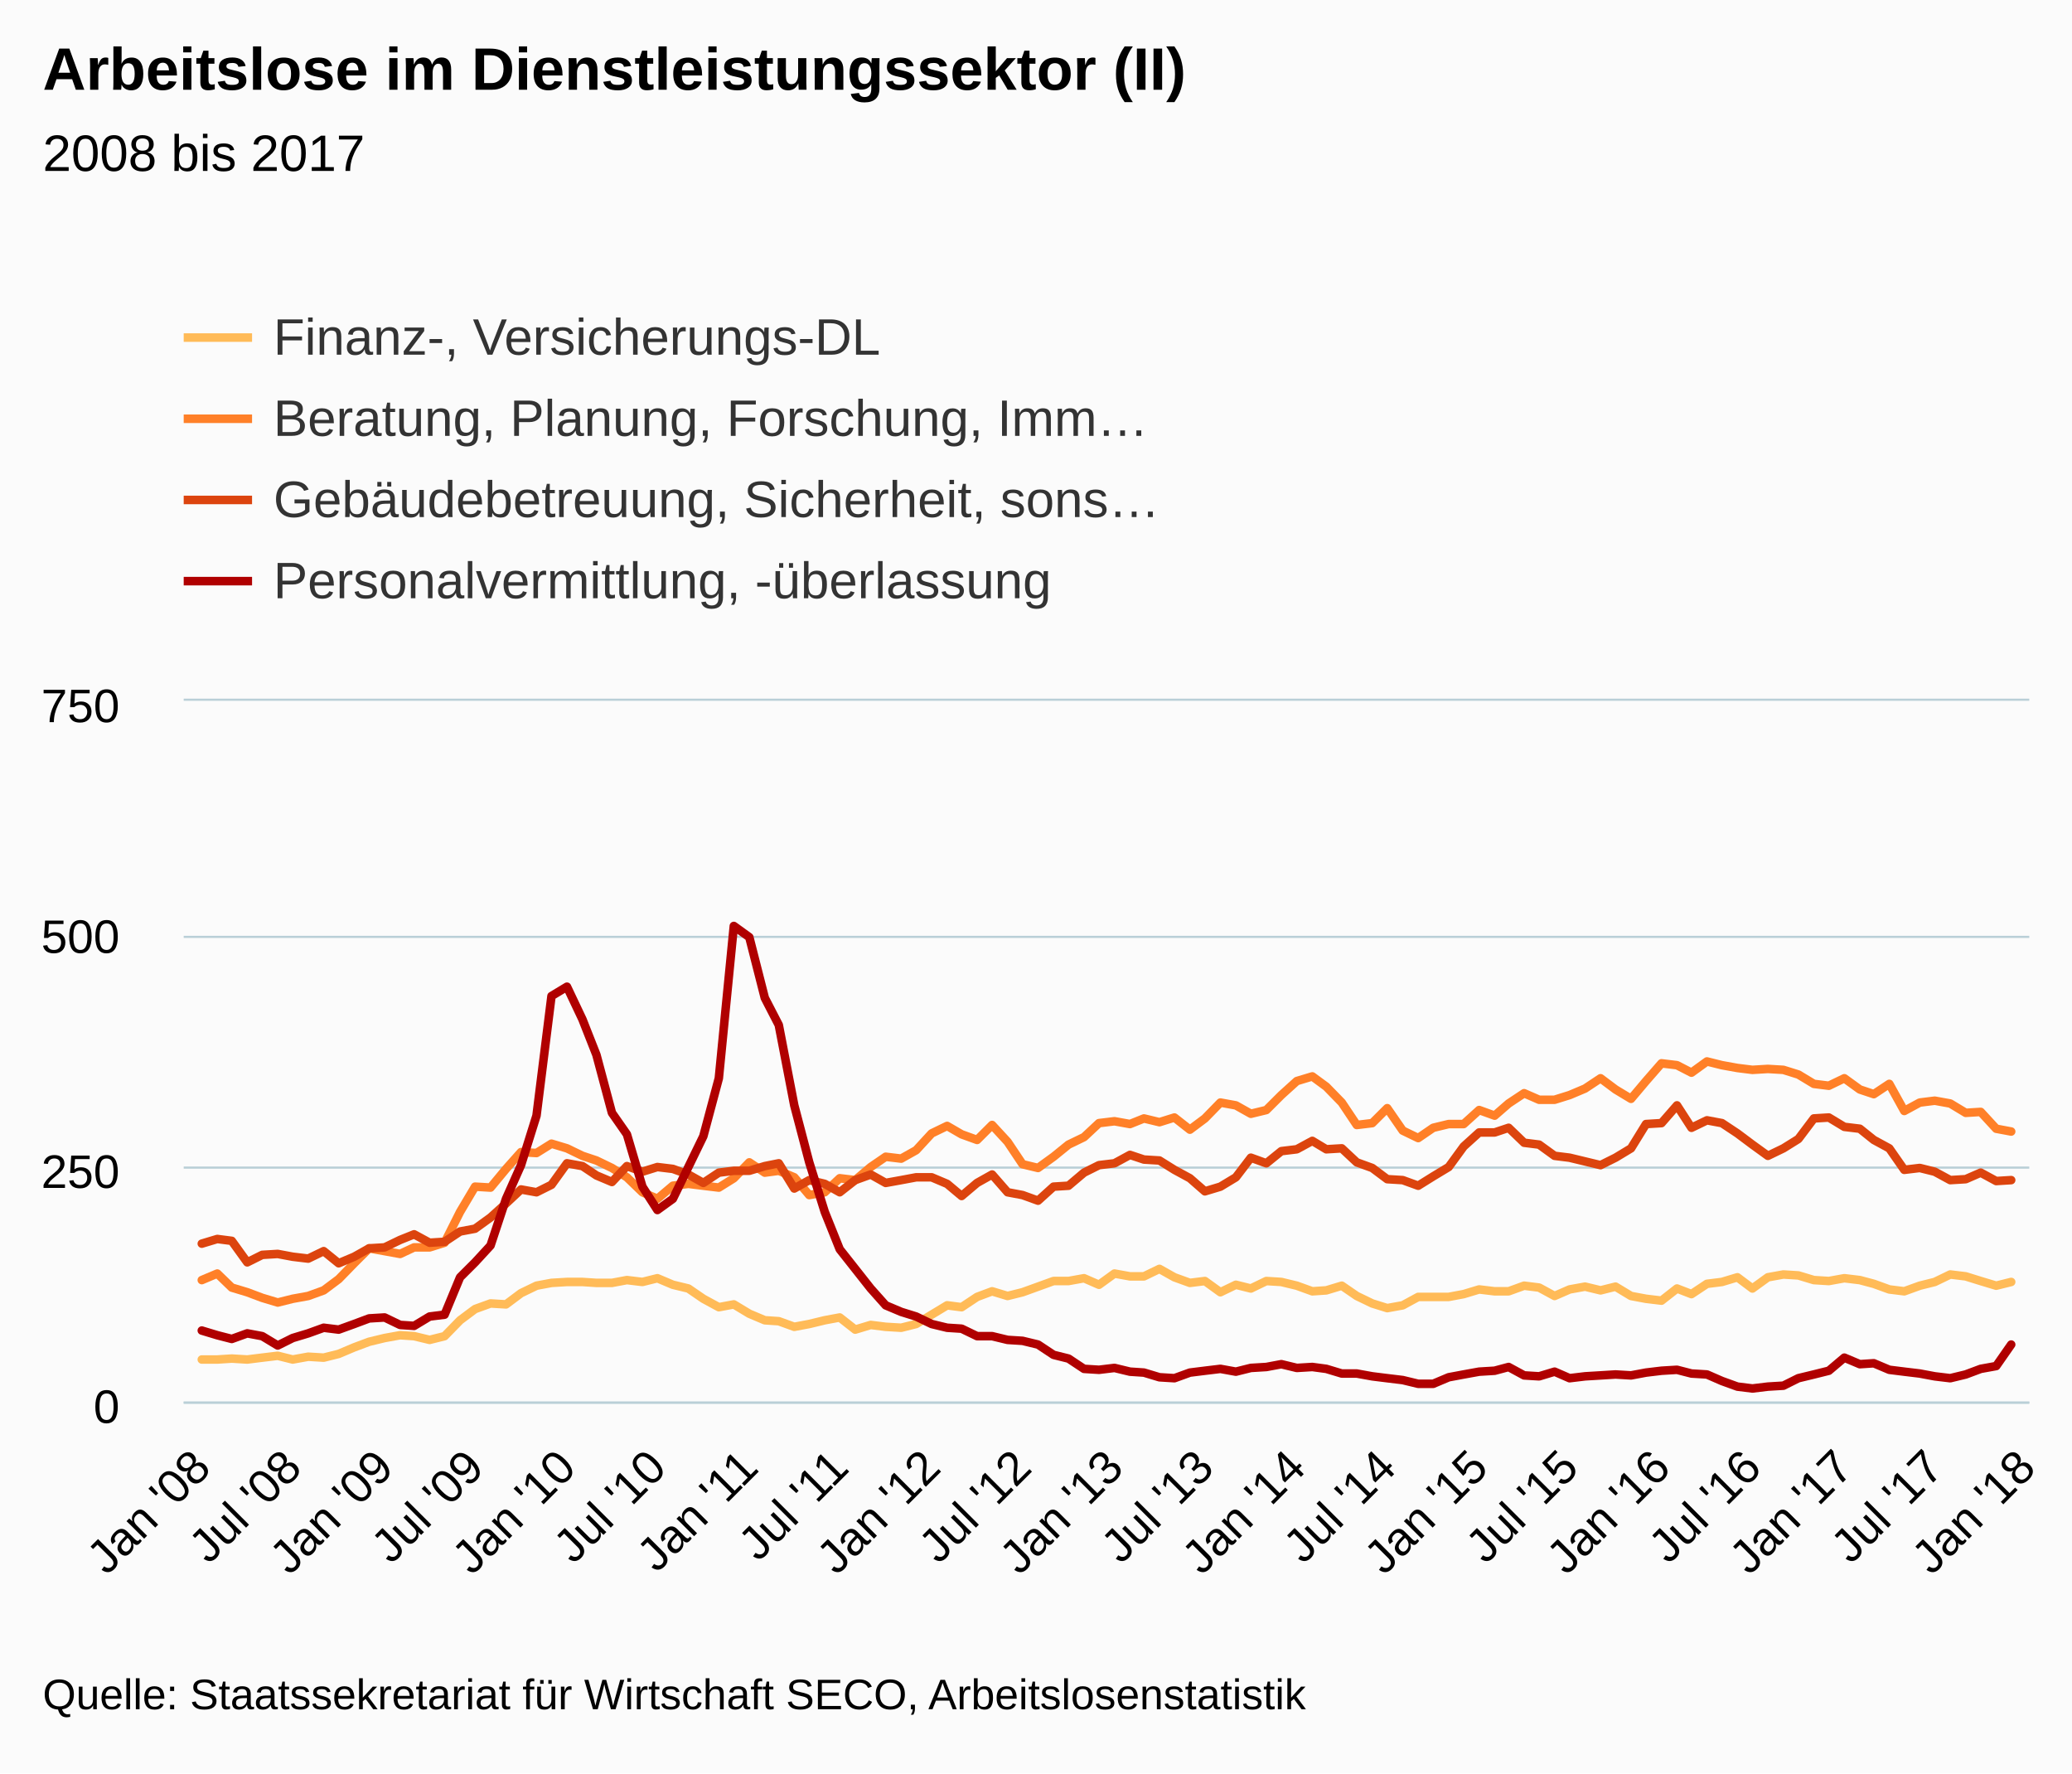
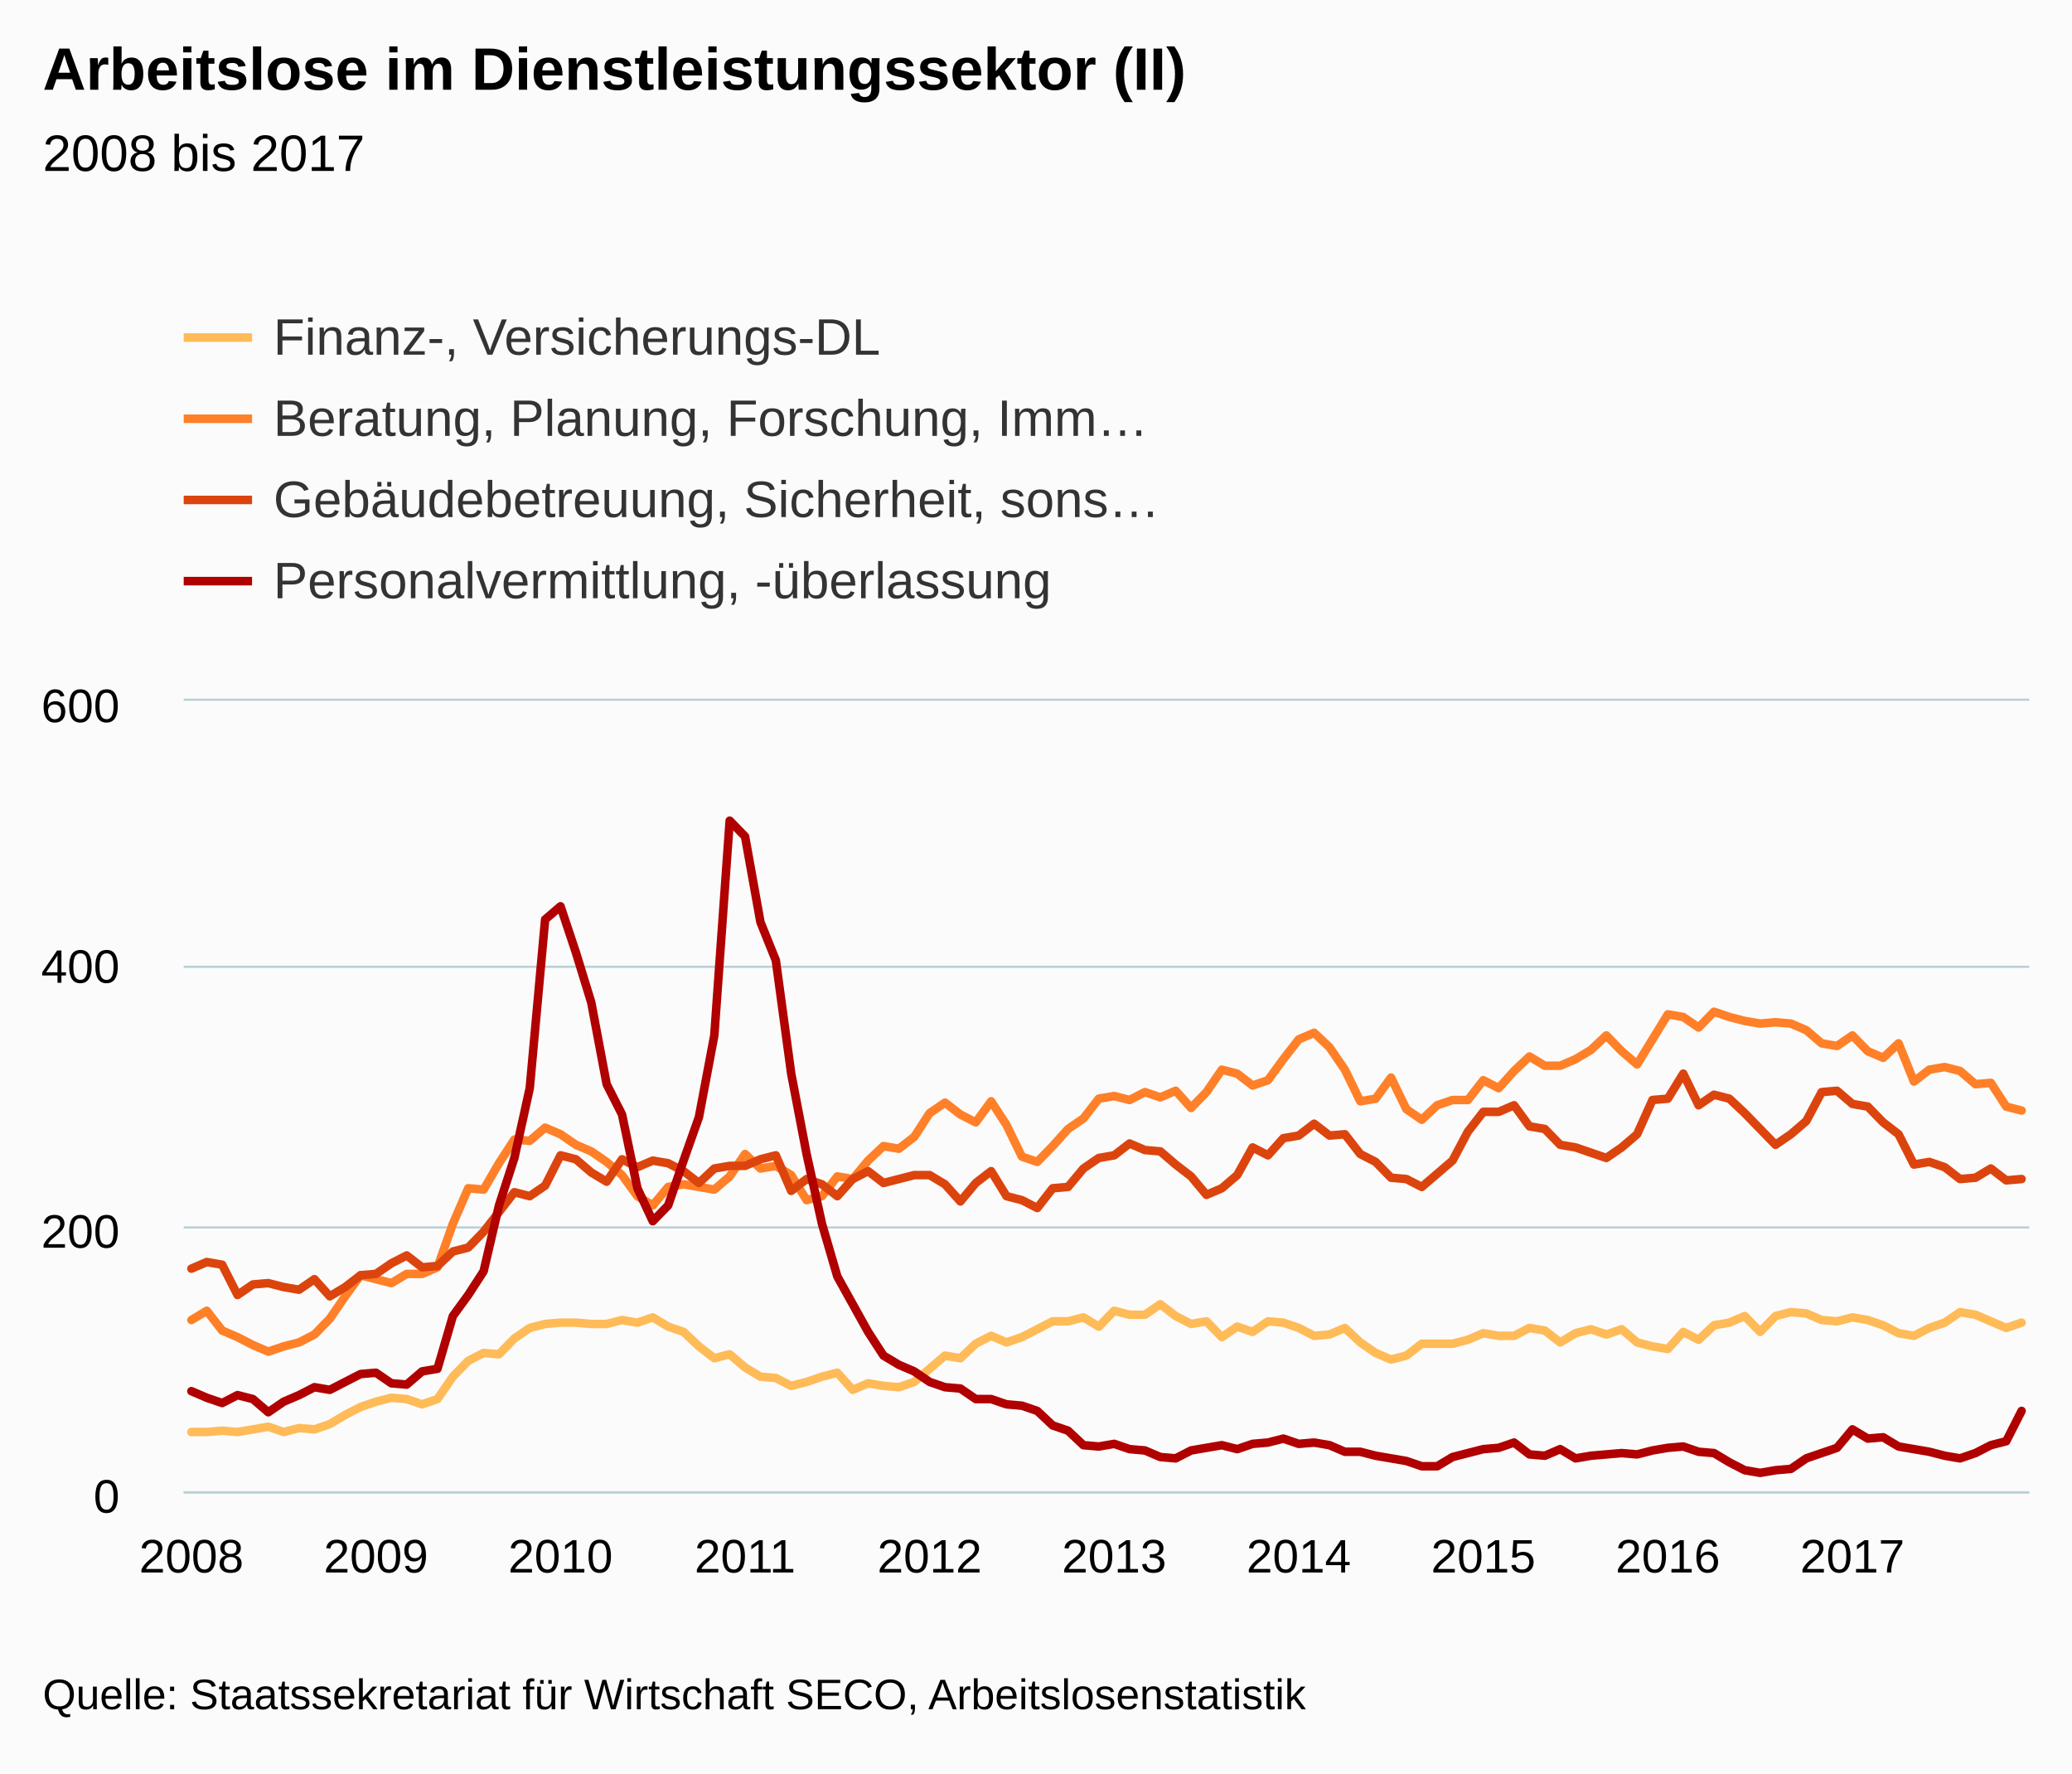
<svg xmlns="http://www.w3.org/2000/svg" version="1.1" class="highcharts-root" style="font-family:arial;font-size:12px;" viewBox="0 0 485 415">
  <defs>
    <clipPath>
-       <rect x="0" y="0" width="432" height="164" fill="none" />
+       <rect x="0" y="0" width="432" height="185" fill="none" />
    </clipPath>
    <clipPath id="a">
-       <rect x="0" y="0" width="432" height="164" fill="none" />
+       <rect x="0" y="0" width="432" height="185" fill="none" />
    </clipPath>
  </defs>
  <rect fill="#fbfbfb" class="highcharts-background" x="0" y="0" width="485" height="415" rx="0" ry="0" />
-   <rect fill="none" class="highcharts-plot-background" x="43" y="164" width="432" height="164" />
+   <rect fill="none" class="highcharts-plot-background" x="43" y="164" width="432" height="185" />
  <g class="highcharts-pane-group" />
  <g class="highcharts-grid highcharts-xaxis-grid ">
-     <path fill="none" class="highcharts-grid-line" d="M 46.5 164 L 46.5 328" opacity="1" />
-     <path fill="none" class="highcharts-grid-line" d="M 68.5 164 L 68.5 328" opacity="1" />
-     <path fill="none" class="highcharts-grid-line" d="M 89.5 164 L 89.5 328" opacity="1" />
-     <path fill="none" class="highcharts-grid-line" d="M 110.5 164 L 110.5 328" opacity="1" />
-     <path fill="none" class="highcharts-grid-line" d="M 132.5 164 L 132.5 328" opacity="1" />
-     <path fill="none" class="highcharts-grid-line" d="M 153.5 164 L 153.5 328" opacity="1" />
-     <path fill="none" class="highcharts-grid-line" d="M 174.5 164 L 174.5 328" opacity="1" />
-     <path fill="none" class="highcharts-grid-line" d="M 196.5 164 L 196.5 328" opacity="1" />
-     <path fill="none" class="highcharts-grid-line" d="M 217.5 164 L 217.5 328" opacity="1" />
-     <path fill="none" class="highcharts-grid-line" d="M 238.5 164 L 238.5 328" opacity="1" />
-     <path fill="none" class="highcharts-grid-line" d="M 260.5 164 L 260.5 328" opacity="1" />
-     <path fill="none" class="highcharts-grid-line" d="M 281.5 164 L 281.5 328" opacity="1" />
-     <path fill="none" class="highcharts-grid-line" d="M 303.5 164 L 303.5 328" opacity="1" />
-     <path fill="none" class="highcharts-grid-line" d="M 324.5 164 L 324.5 328" opacity="1" />
-     <path fill="none" class="highcharts-grid-line" d="M 345.5 164 L 345.5 328" opacity="1" />
-     <path fill="none" class="highcharts-grid-line" d="M 366.5 164 L 366.5 328" opacity="1" />
-     <path fill="none" class="highcharts-grid-line" d="M 388.5 164 L 388.5 328" opacity="1" />
-     <path fill="none" class="highcharts-grid-line" d="M 409.5 164 L 409.5 328" opacity="1" />
-     <path fill="none" class="highcharts-grid-line" d="M 431.5 164 L 431.5 328" opacity="1" />
-     <path fill="none" class="highcharts-grid-line" d="M 452.5 164 L 452.5 328" opacity="1" />
-     <path fill="none" class="highcharts-grid-line" d="M 473.5 164 L 473.5 328" opacity="1" />
+     <path fill="none" class="highcharts-grid-line" d="M 44.5 164 L 44.5 349" opacity="1" />
+     <path fill="none" class="highcharts-grid-line" d="M 87.5 164 L 87.5 349" opacity="1" />
+     <path fill="none" class="highcharts-grid-line" d="M 130.5 164 L 130.5 349" opacity="1" />
+     <path fill="none" class="highcharts-grid-line" d="M 173.5 164 L 173.5 349" opacity="1" />
+     <path fill="none" class="highcharts-grid-line" d="M 217.5 164 L 217.5 349" opacity="1" />
+     <path fill="none" class="highcharts-grid-line" d="M 260.5 164 L 260.5 349" opacity="1" />
+     <path fill="none" class="highcharts-grid-line" d="M 303.5 164 L 303.5 349" opacity="1" />
+     <path fill="none" class="highcharts-grid-line" d="M 346.5 164 L 346.5 349" opacity="1" />
+     <path fill="none" class="highcharts-grid-line" d="M 389.5 164 L 389.5 349" opacity="1" />
+     <path fill="none" class="highcharts-grid-line" d="M 433.5 164 L 433.5 349" opacity="1" />
  </g>
  <g class="highcharts-grid highcharts-yaxis-grid ">
-     <path fill="none" stroke="#B9CFD7" stroke-width="0.5" class="highcharts-grid-line" d="M 43 328.25 L 475 328.25" opacity="1" />
-     <path fill="none" stroke="#B9CFD7" stroke-width="0.5" class="highcharts-grid-line" d="M 43 273.25 L 475 273.25" opacity="1" />
-     <path fill="none" stroke="#B9CFD7" stroke-width="0.5" class="highcharts-grid-line" d="M 43 219.25 L 475 219.25" opacity="1" />
+     <path fill="none" stroke="#B9CFD7" stroke-width="0.5" class="highcharts-grid-line" d="M 43 349.25 L 475 349.25" opacity="1" />
+     <path fill="none" stroke="#B9CFD7" stroke-width="0.5" class="highcharts-grid-line" d="M 43 287.25 L 475 287.25" opacity="1" />
+     <path fill="none" stroke="#B9CFD7" stroke-width="0.5" class="highcharts-grid-line" d="M 43 226.25 L 475 226.25" opacity="1" />
    <path fill="none" stroke="#B9CFD7" stroke-width="0.5" class="highcharts-grid-line" d="M 43 163.75 L 475 163.75" opacity="1" />
  </g>
-   <rect fill="none" class="highcharts-plot-border" x="43" y="164" width="432" height="164" />
+   <rect fill="none" class="highcharts-plot-border" x="43" y="164" width="432" height="185" />
  <g class="highcharts-axis highcharts-xaxis ">
-     <path fill="none" class="highcharts-axis-line" stroke="#B9CFD7" stroke-width="0.5" d="M 43 328.25 L 475 328.25" />
+     <path fill="none" class="highcharts-axis-line" stroke="#B9CFD7" stroke-width="0.5" d="M 43 349.25 L 475 349.25" />
  </g>
  <g class="highcharts-axis highcharts-yaxis ">
-     <path fill="none" class="highcharts-axis-line" d="M 43 164 L 43 328" />
+     <path fill="none" class="highcharts-axis-line" d="M 43 164 L 43 349" />
  </g>
  <g class="highcharts-series-group">
    <g class="highcharts-series highcharts-series-0 highcharts-line-series highcharts-color-undefined " transform="translate(43,164) scale(1 1)" clip-path="url(#a)">
-       <path fill="none" d="M 4.235 154.16 L 7.86 154.16 L 11.251 153.941 L 14.876 154.16 L 18.384 153.723 L 22.009 153.285 L 25.517 154.16 L 29.142 153.504 L 32.767 153.723 L 36.275 152.848 L 39.9 151.317 L 43.408 150.005 L 47.033 149.131 L 50.657 148.475 L 53.932 148.693 L 57.557 149.568 L 61.064 148.693 L 64.689 144.976 L 68.197 142.352 L 71.822 141.04 L 75.447 141.259 L 78.955 138.635 L 82.58 136.885 L 86.088 136.229 L 89.713 136.011 L 93.338 136.011 L 96.612 136.229 L 100.237 136.229 L 103.745 135.573 L 107.37 136.011 L 110.878 135.136 L 114.503 136.667 L 118.128 137.541 L 121.635 139.947 L 125.26 141.915 L 128.768 141.259 L 132.393 143.445 L 136.018 144.976 L 139.292 145.195 L 142.917 146.507 L 146.425 145.851 L 150.05 144.976 L 153.558 144.32 L 157.183 147.163 L 160.808 146.069 L 164.316 146.507 L 167.941 146.725 L 171.449 145.851 L 175.074 143.664 L 178.699 141.477 L 182.09 141.915 L 185.714 139.509 L 189.222 138.197 L 192.847 139.291 L 196.355 138.416 L 199.98 137.104 L 203.605 135.792 L 207.113 135.792 L 210.738 135.136 L 214.246 136.667 L 217.871 134.043 L 221.496 134.699 L 224.77 134.699 L 228.395 132.949 L 231.903 134.917 L 235.528 136.229 L 239.036 135.792 L 242.661 138.416 L 246.286 136.667 L 249.793 137.541 L 253.418 135.792 L 256.926 136.011 L 260.551 136.885 L 264.176 138.197 L 267.45 137.979 L 271.075 136.885 L 274.583 139.291 L 278.208 141.04 L 281.716 142.133 L 285.341 141.477 L 288.966 139.509 L 292.474 139.509 L 296.099 139.509 L 299.607 138.853 L 303.232 137.76 L 306.857 138.197 L 310.131 138.197 L 313.756 136.885 L 317.264 137.323 L 320.888 139.291 L 324.396 137.76 L 328.021 137.104 L 331.646 137.979 L 335.154 137.104 L 338.779 139.291 L 342.287 139.947 L 345.912 140.384 L 349.537 137.541 L 352.928 138.853 L 356.553 136.448 L 360.061 136.011 L 363.686 134.917 L 367.194 137.541 L 370.819 134.917 L 374.443 134.261 L 377.951 134.48 L 381.576 135.573 L 385.084 135.792 L 388.709 135.136 L 392.334 135.573 L 395.608 136.448 L 399.233 137.76 L 402.741 138.197 L 406.366 136.885 L 409.874 136.011 L 413.499 134.261 L 417.124 134.699 L 420.632 135.792 L 424.257 136.885 L 427.765 136.011" class="highcharts-graph" stroke="#FFBB58" stroke-width="2" stroke-linejoin="round" stroke-linecap="round" />
+       <path fill="none" d="M 1.8 171.125 L 5.4 171.125 L 9 170.817 L 12.6 171.125 L 16.2 170.508 L 19.8 169.892 L 23.4 171.125 L 27 170.2 L 30.6 170.508 L 34.2 169.275 L 37.8 167.117 L 41.4 165.267 L 45 164.033 L 48.6 163.108 L 52.2 163.417 L 55.8 164.65 L 59.4 163.417 L 63 158.175 L 66.6 154.475 L 70.2 152.625 L 73.8 152.933 L 77.4 149.233 L 81 146.767 L 84.6 145.842 L 88.2 145.533 L 91.8 145.533 L 95.4 145.842 L 99 145.842 L 102.6 144.917 L 106.2 145.533 L 109.8 144.3 L 113.4 146.458 L 117 147.692 L 120.6 151.083 L 124.2 153.858 L 127.8 152.933 L 131.4 156.017 L 135 158.175 L 138.6 158.483 L 142.2 160.333 L 145.8 159.408 L 149.4 158.175 L 153 157.25 L 156.6 161.258 L 160.2 159.717 L 163.8 160.333 L 167.4 160.642 L 171 159.408 L 174.6 156.325 L 178.2 153.242 L 181.8 153.858 L 185.4 150.467 L 189 148.617 L 192.6 150.158 L 196.2 148.925 L 199.8 147.075 L 203.4 145.225 L 207 145.225 L 210.6 144.3 L 214.2 146.458 L 217.8 142.758 L 221.4 143.683 L 225 143.683 L 228.6 141.217 L 232.2 143.992 L 235.8 145.842 L 239.4 145.225 L 243 148.925 L 246.6 146.458 L 250.2 147.692 L 253.8 145.225 L 257.4 145.533 L 261 146.767 L 264.6 148.617 L 268.2 148.308 L 271.8 146.767 L 275.4 150.158 L 279 152.625 L 282.6 154.167 L 286.2 153.242 L 289.8 150.467 L 293.4 150.467 L 297 150.467 L 300.6 149.542 L 304.2 148 L 307.8 148.617 L 311.4 148.617 L 315 146.767 L 318.6 147.383 L 322.2 150.158 L 325.8 148 L 329.4 147.075 L 333 148.308 L 336.6 147.075 L 340.2 150.158 L 343.8 151.083 L 347.4 151.7 L 351 147.692 L 354.6 149.542 L 358.2 146.15 L 361.8 145.533 L 365.4 143.992 L 369 147.692 L 372.6 143.992 L 376.2 143.067 L 379.8 143.375 L 383.4 144.917 L 387 145.225 L 390.6 144.3 L 394.2 144.917 L 397.8 146.15 L 401.4 148 L 405 148.617 L 408.6 146.767 L 412.2 145.533 L 415.8 143.067 L 419.4 143.683 L 423 145.225 L 426.6 146.767 L 430.2 145.533" class="highcharts-graph" stroke="#FFBB58" stroke-width="2" stroke-linejoin="round" stroke-linecap="round" />
    </g>
    <g class="highcharts-markers highcharts-series-0 highcharts-line-series highcharts-color-undefined " transform="translate(43,164) scale(1 1)" clip-path="none" />
    <g class="highcharts-series highcharts-series-1 highcharts-line-series highcharts-color-undefined " transform="translate(43,164) scale(1 1)" clip-path="url(#a)">
-       <path fill="none" d="M 4.235 135.573 L 7.86 134.043 L 11.251 137.323 L 14.876 138.416 L 18.384 139.728 L 22.009 140.821 L 25.517 139.947 L 29.142 139.291 L 32.767 137.979 L 36.275 135.355 L 39.9 131.637 L 43.408 128.139 L 47.033 128.795 L 50.657 129.451 L 53.932 127.92 L 57.557 127.92 L 61.064 126.827 L 64.689 119.611 L 68.197 113.707 L 71.822 113.925 L 75.447 109.552 L 78.955 105.616 L 82.58 105.835 L 86.088 103.648 L 89.713 104.741 L 93.338 106.491 L 96.612 107.584 L 100.237 109.333 L 103.745 111.52 L 107.37 115.019 L 110.878 116.549 L 114.503 113.488 L 118.128 113.051 L 121.635 113.488 L 125.26 113.925 L 128.768 111.739 L 132.393 108.021 L 136.018 110.427 L 139.292 109.989 L 142.917 111.52 L 146.425 115.675 L 150.05 115.019 L 153.558 111.739 L 157.183 112.176 L 160.808 109.115 L 164.316 106.709 L 167.941 107.147 L 171.449 105.179 L 175.074 101.243 L 178.699 99.493 L 182.09 101.461 L 185.714 102.773 L 189.222 99.275 L 192.847 103.211 L 196.355 108.459 L 199.98 109.333 L 203.605 106.709 L 207.113 103.867 L 210.738 102.117 L 214.246 98.837 L 217.871 98.4 L 221.496 99.056 L 224.77 97.744 L 228.395 98.619 L 231.903 97.525 L 235.528 100.368 L 239.036 97.744 L 242.661 94.027 L 246.286 94.683 L 249.793 96.651 L 253.418 95.776 L 256.926 92.277 L 260.551 88.997 L 264.176 87.904 L 267.45 90.309 L 271.075 94.027 L 274.583 99.275 L 278.208 98.837 L 281.716 95.339 L 285.341 100.587 L 288.966 102.336 L 292.474 99.931 L 296.099 99.056 L 299.607 99.056 L 303.232 95.776 L 306.857 97.088 L 310.131 94.245 L 313.756 91.84 L 317.264 93.371 L 320.888 93.371 L 324.396 92.277 L 328.021 90.747 L 331.646 88.341 L 335.154 90.965 L 338.779 93.152 L 342.287 88.997 L 345.912 84.843 L 349.537 85.28 L 352.928 87.029 L 356.553 84.405 L 360.061 85.28 L 363.686 85.936 L 367.194 86.373 L 370.819 86.155 L 374.443 86.373 L 377.951 87.467 L 381.576 89.653 L 385.084 90.091 L 388.709 88.341 L 392.334 90.965 L 395.608 92.059 L 399.233 89.653 L 402.741 95.995 L 406.366 94.027 L 409.874 93.589 L 413.499 94.245 L 417.124 96.432 L 420.632 96.213 L 424.257 100.149 L 427.765 100.805" class="highcharts-graph" stroke="#FF8028" stroke-width="2" stroke-linejoin="round" stroke-linecap="round" />
+       <path fill="none" d="M 1.8 144.917 L 5.4 142.758 L 9 147.383 L 12.6 148.925 L 16.2 150.775 L 19.8 152.317 L 23.4 151.083 L 27 150.158 L 30.6 148.308 L 34.2 144.608 L 37.8 139.367 L 41.4 134.433 L 45 135.358 L 48.6 136.283 L 52.2 134.125 L 55.8 134.125 L 59.4 132.583 L 63 122.408 L 66.6 114.083 L 70.2 114.392 L 73.8 108.225 L 77.4 102.675 L 81 102.983 L 84.6 99.9 L 88.2 101.442 L 91.8 103.908 L 95.4 105.45 L 99 107.917 L 102.6 111 L 106.2 115.933 L 109.8 118.092 L 113.4 113.775 L 117 113.158 L 120.6 113.775 L 124.2 114.392 L 127.8 111.308 L 131.4 106.067 L 135 109.458 L 138.6 108.842 L 142.2 111 L 145.8 116.858 L 149.4 115.933 L 153 111.308 L 156.6 111.925 L 160.2 107.608 L 163.8 104.217 L 167.4 104.833 L 171 102.058 L 174.6 96.508 L 178.2 94.042 L 181.8 96.817 L 185.4 98.667 L 189 93.733 L 192.6 99.283 L 196.2 106.683 L 199.8 107.917 L 203.4 104.217 L 207 100.208 L 210.6 97.742 L 214.2 93.117 L 217.8 92.5 L 221.4 93.425 L 225 91.575 L 228.6 92.808 L 232.2 91.267 L 235.8 95.275 L 239.4 91.575 L 243 86.333 L 246.6 87.258 L 250.2 90.033 L 253.8 88.8 L 257.4 83.867 L 261 79.242 L 264.6 77.7 L 268.2 81.092 L 271.8 86.333 L 275.4 93.733 L 279 93.117 L 282.6 88.183 L 286.2 95.583 L 289.8 98.05 L 293.4 94.658 L 297 93.425 L 300.6 93.425 L 304.2 88.8 L 307.8 90.65 L 311.4 86.642 L 315 83.25 L 318.6 85.408 L 322.2 85.408 L 325.8 83.867 L 329.4 81.708 L 333 78.317 L 336.6 82.017 L 340.2 85.1 L 343.8 79.242 L 347.4 73.383 L 351 74 L 354.6 76.467 L 358.2 72.767 L 361.8 74 L 365.4 74.925 L 369 75.542 L 372.6 75.233 L 376.2 75.542 L 379.8 77.083 L 383.4 80.167 L 387 80.783 L 390.6 78.317 L 394.2 82.017 L 397.8 83.558 L 401.4 80.167 L 405 89.108 L 408.6 86.333 L 412.2 85.717 L 415.8 86.642 L 419.4 89.725 L 423 89.417 L 426.6 94.967 L 430.2 95.892" class="highcharts-graph" stroke="#FF8028" stroke-width="2" stroke-linejoin="round" stroke-linecap="round" />
    </g>
    <g class="highcharts-markers highcharts-series-1 highcharts-line-series highcharts-color-undefined " transform="translate(43,164) scale(1 1)" clip-path="none" />
    <g class="highcharts-series highcharts-series-2 highcharts-line-series highcharts-color-undefined " transform="translate(43,164) scale(1 1)" clip-path="url(#a)">
-       <path fill="none" d="M 4.235 127.045 L 7.86 125.952 L 11.251 126.389 L 14.876 131.419 L 18.384 129.669 L 22.009 129.451 L 25.517 130.107 L 29.142 130.544 L 32.767 128.795 L 36.275 131.637 L 39.9 130.107 L 43.408 128.139 L 47.033 127.92 L 50.657 126.171 L 53.932 124.859 L 57.557 126.827 L 61.064 126.608 L 64.689 124.203 L 68.197 123.547 L 71.822 120.923 L 75.447 117.643 L 78.955 114.363 L 82.58 115.019 L 86.088 113.269 L 89.713 108.24 L 93.338 108.896 L 96.612 111.083 L 100.237 112.613 L 103.745 108.896 L 107.37 110.208 L 110.878 109.115 L 114.503 109.552 L 118.128 110.864 L 121.635 112.832 L 125.26 110.427 L 128.768 109.989 L 132.393 109.989 L 136.018 108.896 L 139.292 108.24 L 142.917 114.144 L 146.425 112.176 L 150.05 113.051 L 153.558 115.019 L 157.183 112.176 L 160.808 110.864 L 164.316 112.832 L 167.941 112.176 L 171.449 111.52 L 175.074 111.52 L 178.699 113.051 L 182.09 115.893 L 185.714 112.832 L 189.222 110.864 L 192.847 115.019 L 196.355 115.675 L 199.98 116.987 L 203.605 113.707 L 207.113 113.488 L 210.738 110.427 L 214.246 108.677 L 217.871 108.24 L 221.496 106.272 L 224.77 107.365 L 228.395 107.584 L 231.903 109.771 L 235.528 111.739 L 239.036 114.8 L 242.661 113.707 L 246.286 111.52 L 249.793 106.928 L 253.418 108.24 L 256.926 105.397 L 260.551 104.96 L 264.176 102.992 L 267.45 104.96 L 271.075 104.741 L 274.583 108.021 L 278.208 109.333 L 281.716 111.957 L 285.341 112.176 L 288.966 113.488 L 292.474 111.301 L 296.099 109.115 L 299.607 104.304 L 303.232 101.024 L 306.857 101.024 L 310.131 99.931 L 313.756 103.429 L 317.264 103.867 L 320.888 106.491 L 324.396 106.928 L 328.021 107.803 L 331.646 108.677 L 335.154 106.928 L 338.779 104.741 L 342.287 99.056 L 345.912 98.837 L 349.537 94.683 L 352.928 99.931 L 356.553 98.181 L 360.061 98.837 L 363.686 101.243 L 367.194 103.867 L 370.819 106.491 L 374.443 104.741 L 377.951 102.555 L 381.576 97.744 L 385.084 97.525 L 388.709 99.712 L 392.334 100.149 L 395.608 102.773 L 399.233 104.741 L 402.741 109.771 L 406.366 109.333 L 409.874 110.208 L 413.499 112.176 L 417.124 111.957 L 420.632 110.427 L 424.257 112.395 L 427.765 112.176" class="highcharts-graph" stroke="#DC440E" stroke-width="2" stroke-linejoin="round" stroke-linecap="round" />
+       <path fill="none" d="M 1.8 132.892 L 5.4 131.35 L 9 131.967 L 12.6 139.058 L 16.2 136.592 L 19.8 136.283 L 23.4 137.208 L 27 137.825 L 30.6 135.358 L 34.2 139.367 L 37.8 137.208 L 41.4 134.433 L 45 134.125 L 48.6 131.658 L 52.2 129.808 L 55.8 132.583 L 59.4 132.275 L 63 128.883 L 66.6 127.958 L 70.2 124.258 L 73.8 119.633 L 77.4 115.008 L 81 115.933 L 84.6 113.467 L 88.2 106.375 L 91.8 107.3 L 95.4 110.383 L 99 112.542 L 102.6 107.3 L 106.2 109.15 L 109.8 107.608 L 113.4 108.225 L 117 110.075 L 120.6 112.85 L 124.2 109.458 L 127.8 108.842 L 131.4 108.842 L 135 107.3 L 138.6 106.375 L 142.2 114.7 L 145.8 111.925 L 149.4 113.158 L 153 115.933 L 156.6 111.925 L 160.2 110.075 L 163.8 112.85 L 167.4 111.925 L 171 111 L 174.6 111 L 178.2 113.158 L 181.8 117.167 L 185.4 112.85 L 189 110.075 L 192.6 115.933 L 196.2 116.858 L 199.8 118.708 L 203.4 114.083 L 207 113.775 L 210.6 109.458 L 214.2 106.992 L 217.8 106.375 L 221.4 103.6 L 225 105.142 L 228.6 105.45 L 232.2 108.533 L 235.8 111.308 L 239.4 115.625 L 243 114.083 L 246.6 111 L 250.2 104.525 L 253.8 106.375 L 257.4 102.367 L 261 101.75 L 264.6 98.975 L 268.2 101.75 L 271.8 101.442 L 275.4 106.067 L 279 107.917 L 282.6 111.617 L 286.2 111.925 L 289.8 113.775 L 293.4 110.692 L 297 107.608 L 300.6 100.825 L 304.2 96.2 L 307.8 96.2 L 311.4 94.658 L 315 99.592 L 318.6 100.208 L 322.2 103.908 L 325.8 104.525 L 329.4 105.758 L 333 106.992 L 336.6 104.525 L 340.2 101.442 L 343.8 93.425 L 347.4 93.117 L 351 87.258 L 354.6 94.658 L 358.2 92.192 L 361.8 93.117 L 365.4 96.508 L 369 100.208 L 372.6 103.908 L 376.2 101.442 L 379.8 98.358 L 383.4 91.575 L 387 91.267 L 390.6 94.35 L 394.2 94.967 L 397.8 98.667 L 401.4 101.442 L 405 108.533 L 408.6 107.917 L 412.2 109.15 L 415.8 111.925 L 419.4 111.617 L 423 109.458 L 426.6 112.233 L 430.2 111.925" class="highcharts-graph" stroke="#DC440E" stroke-width="2" stroke-linejoin="round" stroke-linecap="round" />
    </g>
    <g class="highcharts-markers highcharts-series-2 highcharts-line-series highcharts-color-undefined " transform="translate(43,164) scale(1 1)" clip-path="none" />
    <g class="highcharts-series highcharts-series-3 highcharts-line-series highcharts-color-undefined " transform="translate(43,164) scale(1 1)" clip-path="url(#a)">
-       <path fill="none" d="M 4.235 147.381 L 7.86 148.475 L 11.251 149.349 L 14.876 148.037 L 18.384 148.693 L 22.009 150.88 L 25.517 149.131 L 29.142 148.037 L 32.767 146.725 L 36.275 147.163 L 39.9 145.851 L 43.408 144.539 L 47.033 144.32 L 50.657 146.069 L 53.932 146.288 L 57.557 144.101 L 61.064 143.664 L 64.689 134.917 L 68.197 131.419 L 71.822 127.483 L 75.447 116.549 L 78.955 108.677 L 82.58 97.088 L 86.088 69.099 L 89.713 66.912 L 93.338 74.565 L 96.612 82.875 L 100.237 96.432 L 103.745 101.461 L 107.37 113.707 L 110.878 119.173 L 114.503 116.549 L 118.128 109.115 L 121.635 101.899 L 125.26 88.341 L 128.768 52.699 L 132.393 55.323 L 136.018 69.536 L 139.292 75.877 L 142.917 94.683 L 146.425 108.021 L 150.05 119.611 L 153.558 128.357 L 157.183 132.949 L 160.808 137.541 L 164.316 141.477 L 167.941 143.008 L 171.449 144.101 L 175.074 145.851 L 178.699 146.725 L 182.09 146.944 L 185.714 148.693 L 189.222 148.693 L 192.847 149.568 L 196.355 149.787 L 199.98 150.661 L 203.605 153.067 L 207.113 153.941 L 210.738 156.347 L 214.246 156.565 L 217.871 156.128 L 221.496 157.003 L 224.77 157.221 L 228.395 158.315 L 231.903 158.533 L 235.528 157.221 L 239.036 156.784 L 242.661 156.347 L 246.286 157.003 L 249.793 156.128 L 253.418 155.909 L 256.926 155.253 L 260.551 156.128 L 264.176 155.909 L 267.45 156.347 L 271.075 157.44 L 274.583 157.44 L 278.208 158.096 L 281.716 158.533 L 285.341 158.971 L 288.966 159.845 L 292.474 159.845 L 296.099 158.315 L 299.607 157.659 L 303.232 157.003 L 306.857 156.784 L 310.131 155.909 L 313.756 157.877 L 317.264 158.096 L 320.888 157.003 L 324.396 158.533 L 328.021 158.096 L 331.646 157.877 L 335.154 157.659 L 338.779 157.877 L 342.287 157.221 L 345.912 156.784 L 349.537 156.565 L 352.928 157.44 L 356.553 157.659 L 360.061 159.189 L 363.686 160.501 L 367.194 160.939 L 370.819 160.501 L 374.443 160.283 L 377.951 158.533 L 381.576 157.659 L 385.084 156.784 L 388.709 153.723 L 392.334 155.253 L 395.608 155.035 L 399.233 156.565 L 402.741 157.003 L 406.366 157.44 L 409.874 158.096 L 413.499 158.533 L 417.124 157.659 L 420.632 156.347 L 424.257 155.691 L 427.765 150.661" class="highcharts-graph" stroke="#B00000" stroke-width="2" stroke-linejoin="round" stroke-linecap="round" />
+       <path fill="none" d="M 1.8 161.567 L 5.4 163.108 L 9 164.342 L 12.6 162.492 L 16.2 163.417 L 19.8 166.5 L 23.4 164.033 L 27 162.492 L 30.6 160.642 L 34.2 161.258 L 37.8 159.408 L 41.4 157.558 L 45 157.25 L 48.6 159.717 L 52.2 160.025 L 55.8 156.942 L 59.4 156.325 L 63 143.992 L 66.6 139.058 L 70.2 133.508 L 73.8 118.092 L 77.4 106.992 L 81 90.65 L 84.6 51.183 L 88.2 48.1 L 91.8 58.892 L 95.4 70.608 L 99 89.725 L 102.6 96.817 L 106.2 114.083 L 109.8 121.792 L 113.4 118.092 L 117 107.608 L 120.6 97.433 L 124.2 78.317 L 127.8 28.058 L 131.4 31.758 L 135 51.8 L 138.6 60.742 L 142.2 87.258 L 145.8 106.067 L 149.4 122.408 L 153 134.742 L 156.6 141.217 L 160.2 147.692 L 163.8 153.242 L 167.4 155.4 L 171 156.942 L 174.6 159.408 L 178.2 160.642 L 181.8 160.95 L 185.4 163.417 L 189 163.417 L 192.6 164.65 L 196.2 164.958 L 199.8 166.192 L 203.4 169.583 L 207 170.817 L 210.6 174.208 L 214.2 174.517 L 217.8 173.9 L 221.4 175.133 L 225 175.442 L 228.6 176.983 L 232.2 177.292 L 235.8 175.442 L 239.4 174.825 L 243 174.208 L 246.6 175.133 L 250.2 173.9 L 253.8 173.592 L 257.4 172.667 L 261 173.9 L 264.6 173.592 L 268.2 174.208 L 271.8 175.75 L 275.4 175.75 L 279 176.675 L 282.6 177.292 L 286.2 177.908 L 289.8 179.142 L 293.4 179.142 L 297 176.983 L 300.6 176.058 L 304.2 175.133 L 307.8 174.825 L 311.4 173.592 L 315 176.367 L 318.6 176.675 L 322.2 175.133 L 325.8 177.292 L 329.4 176.675 L 333 176.367 L 336.6 176.058 L 340.2 176.367 L 343.8 175.442 L 347.4 174.825 L 351 174.517 L 354.6 175.75 L 358.2 176.058 L 361.8 178.217 L 365.4 180.067 L 369 180.683 L 372.6 180.067 L 376.2 179.758 L 379.8 177.292 L 383.4 176.058 L 387 174.825 L 390.6 170.508 L 394.2 172.667 L 397.8 172.358 L 401.4 174.517 L 405 175.133 L 408.6 175.75 L 412.2 176.675 L 415.8 177.292 L 419.4 176.058 L 423 174.208 L 426.6 173.283 L 430.2 166.192" class="highcharts-graph" stroke="#B00000" stroke-width="2" stroke-linejoin="round" stroke-linecap="round" />
    </g>
    <g class="highcharts-markers highcharts-series-3 highcharts-line-series highcharts-color-undefined " transform="translate(43,164) scale(1 1)" clip-path="none" />
  </g>
  <text x="10" text-anchor="start" class="highcharts-title" style="color:#000000;font-size:14px;font-weight:bold;fill:#000000;" y="21">
    <tspan>Arbeitslose im Dienstleistungssektor (II)</tspan>
  </text>
  <text x="10" text-anchor="start" class="highcharts-subtitle" style="color:#000000;font-size:12px;font-weight:normal;font-family:arial;fill:#000000;" y="40">
    <tspan>2008 bis 2017</tspan>
  </text>
  <g class="highcharts-legend" transform="translate(35,65)">
    <rect fill="none" class="highcharts-legend-box" rx="0" ry="0" x="0" y="0" width="246" height="87" visibility="visible" />
    <g>
      <g>
        <g class="highcharts-legend-item highcharts-line-series highcharts-color-undefined highcharts-series-0" transform="translate(8,3)">
          <path fill="none" d="M 0 11 L 16 11" class="highcharts-graph" stroke="#FFBB58" stroke-width="2" />
          <text x="21" style="color:#333333;font-size:12px;font-weight:normal;cursor:pointer;fill:#333333;" text-anchor="start" y="15">
            <tspan>Finanz-, Versicherungs-DL</tspan>
          </text>
        </g>
        <g class="highcharts-legend-item highcharts-line-series highcharts-color-undefined highcharts-series-1" transform="translate(8,22)">
          <path fill="none" d="M 0 11 L 16 11" class="highcharts-graph" stroke="#FF8028" stroke-width="2" />
          <text x="21" y="15" style="color:#333333;font-size:12px;font-weight:normal;cursor:pointer;fill:#333333;" text-anchor="start">
            <tspan>Beratung, Planung, Forschung, Imm…</tspan>
          </text>
        </g>
        <g class="highcharts-legend-item highcharts-line-series highcharts-color-undefined highcharts-series-2" transform="translate(8,41)">
          <path fill="none" d="M 0 11 L 16 11" class="highcharts-graph" stroke="#DC440E" stroke-width="2" />
          <text x="21" y="15" style="color:#333333;font-size:12px;font-weight:normal;cursor:pointer;fill:#333333;" text-anchor="start">
            <tspan>Gebäudebetreuung, Sicherheit, sons…</tspan>
          </text>
        </g>
        <g class="highcharts-legend-item highcharts-line-series highcharts-color-undefined highcharts-series-3" transform="translate(8,60)">
          <path fill="none" d="M 0 11 L 16 11" class="highcharts-graph" stroke="#B00000" stroke-width="2" />
          <text x="21" y="15" style="color:#333333;font-size:12px;font-weight:normal;cursor:pointer;fill:#333333;" text-anchor="start">
            <tspan>Personalvermittlung, -überlassung</tspan>
          </text>
        </g>
      </g>
    </g>
  </g>
  <g class="highcharts-axis-labels highcharts-xaxis-labels ">
-     <text x="49.828" style="color:#000000;cursor:default;font-size:11px;fill:#000000;" text-anchor="end" transform="translate(0,0) rotate(-45 49.82802 344)" y="344" opacity="1">
-       <tspan>Jan '08</tspan>
+     <text x="44.8" style="color:#000000;cursor:default;font-size:11px;fill:#000000;" text-anchor="middle" transform="translate(0,0)" y="368" opacity="1">
+       2008
    </text>
-     <text x="71.11" style="color:#000000;cursor:default;font-size:11px;fill:#000000;" text-anchor="end" transform="translate(0,0) rotate(-45 71.10973 344)" y="344" opacity="1">
-       <tspan>Jul '08</tspan>
+     <text x="88" style="color:#000000;cursor:default;font-size:11px;fill:#000000;" text-anchor="middle" transform="translate(0,0)" y="368" opacity="1">
+       2009
    </text>
-     <text x="92.625" style="color:#000000;cursor:default;font-size:11px;fill:#000000;" text-anchor="end" transform="translate(0,0) rotate(-45 92.6253 344)" y="344" opacity="1">
-       <tspan>Jan '09</tspan>
+     <text x="131.2" style="color:#000000;cursor:default;font-size:11px;fill:#000000;" text-anchor="middle" transform="translate(0,0)" y="368" opacity="1">
+       2010
    </text>
-     <text x="113.79" style="color:#000000;cursor:default;font-size:11px;fill:#000000;" text-anchor="end" transform="translate(0,0) rotate(-45 113.7901 344)" y="344" opacity="1">
-       <tspan>Jul '09</tspan>
+     <text x="174.4" style="color:#000000;cursor:default;font-size:11px;fill:#000000;" text-anchor="middle" transform="translate(0,0)" y="368" opacity="1">
+       2011
    </text>
-     <text x="135.306" style="color:#000000;cursor:default;font-size:11px;fill:#000000;" text-anchor="end" transform="translate(0,0) rotate(-45 135.3057 344)" y="344" opacity="1">
-       <tspan>Jan '10</tspan>
+     <text x="217.6" style="color:#000000;cursor:default;font-size:11px;fill:#000000;" text-anchor="middle" transform="translate(0,0)" y="368" opacity="1">
+       2012
    </text>
-     <text x="156.47" style="color:#000000;cursor:default;font-size:11px;fill:#000000;" text-anchor="end" transform="translate(0,0) rotate(-45 156.4704 344)" y="344" opacity="1">
-       <tspan>Jul '10</tspan>
+     <text x="260.8" style="color:#000000;cursor:default;font-size:11px;fill:#000000;" text-anchor="middle" transform="translate(0,0)" y="368" opacity="1">
+       2013
    </text>
-     <text x="177.986" style="color:#000000;cursor:default;font-size:11px;fill:#000000;" text-anchor="end" transform="translate(0,0) rotate(-45 177.986 344)" y="344" opacity="1">
-       <tspan>Jan '11</tspan>
+     <text x="304" style="color:#000000;cursor:default;font-size:11px;fill:#000000;" text-anchor="middle" transform="translate(0,0)" y="368" opacity="1">
+       2014
    </text>
-     <text x="199.151" style="color:#000000;cursor:default;font-size:11px;fill:#000000;" text-anchor="end" transform="translate(0,0) rotate(-45 199.1508 344)" y="344" opacity="1">
-       <tspan>Jul '11</tspan>
+     <text x="347.2" style="color:#000000;cursor:default;font-size:11px;fill:#000000;" text-anchor="middle" transform="translate(0,0)" y="368" opacity="1">
+       2015
    </text>
-     <text x="220.666" style="color:#000000;cursor:default;font-size:11px;fill:#000000;" text-anchor="end" transform="translate(0,0) rotate(-45 220.6664 344)" y="344" opacity="1">
-       <tspan>Jan '12</tspan>
+     <text x="390.4" style="color:#000000;cursor:default;font-size:11px;fill:#000000;" text-anchor="middle" transform="translate(0,0)" y="368" opacity="1">
+       2016
    </text>
-     <text x="241.948" style="color:#000000;cursor:default;font-size:11px;fill:#000000;" text-anchor="end" transform="translate(0,0) rotate(-45 241.9481 344)" y="344" opacity="1">
-       <tspan>Jul '12</tspan>
-     </text>
-     <text x="263.464" style="color:#000000;cursor:default;font-size:11px;fill:#000000;" text-anchor="end" transform="translate(0,0) rotate(-45 263.4636 344)" y="344" opacity="1">
-       <tspan>Jan '13</tspan>
-     </text>
-     <text x="284.628" style="color:#000000;cursor:default;font-size:11px;fill:#000000;" text-anchor="end" transform="translate(0,0) rotate(-45 284.6284 344)" y="344" opacity="1">
-       <tspan>Jul '13</tspan>
-     </text>
-     <text x="306.144" style="color:#000000;cursor:default;font-size:11px;fill:#000000;" text-anchor="end" transform="translate(0,0) rotate(-45 306.144 344)" y="344" opacity="1">
-       <tspan>Jan '14</tspan>
-     </text>
-     <text x="327.309" style="color:#000000;cursor:default;font-size:11px;fill:#000000;" text-anchor="end" transform="translate(0,0) rotate(-45 327.3088 344)" y="344" opacity="1">
-       <tspan>Jul '14</tspan>
-     </text>
-     <text x="348.824" style="color:#000000;cursor:default;font-size:11px;fill:#000000;" text-anchor="end" transform="translate(0,0) rotate(-45 348.8243 344)" y="344" opacity="1">
-       <tspan>Jan '15</tspan>
-     </text>
-     <text x="369.989" style="color:#000000;cursor:default;font-size:11px;fill:#000000;" text-anchor="end" transform="translate(0,0) rotate(-45 369.9891 344)" y="344" opacity="1">
-       <tspan>Jul '15</tspan>
-     </text>
-     <text x="391.505" style="color:#000000;cursor:default;font-size:11px;fill:#000000;" text-anchor="end" transform="translate(0,0) rotate(-45 391.5047 344)" y="344" opacity="1">
-       <tspan>Jan '16</tspan>
-     </text>
-     <text x="412.786" style="color:#000000;cursor:default;font-size:11px;fill:#000000;" text-anchor="end" transform="translate(0,0) rotate(-45 412.7864 344)" y="344" opacity="1">
-       <tspan>Jul '16</tspan>
-     </text>
-     <text x="434.302" style="color:#000000;cursor:default;font-size:11px;fill:#000000;" text-anchor="end" transform="translate(0,0) rotate(-45 434.302 344)" y="344" opacity="1">
-       <tspan>Jan '17</tspan>
-     </text>
-     <text x="455.467" style="color:#000000;cursor:default;font-size:11px;fill:#000000;" text-anchor="end" transform="translate(0,0) rotate(-45 455.4668 344)" y="344" opacity="1">
-       <tspan>Jul '17</tspan>
-     </text>
-     <text x="476.982" style="color:#000000;cursor:default;font-size:11px;fill:#000000;" text-anchor="end" transform="translate(0,0) rotate(-45 476.9823 344)" y="344" opacity="1">
-       <tspan>Jan '18</tspan>
+     <text x="433.6" style="color:#000000;cursor:default;font-size:11px;fill:#000000;" text-anchor="middle" transform="translate(0,0)" y="368" opacity="1">
+       2017
    </text>
  </g>
  <g class="highcharts-axis-labels highcharts-yaxis-labels ">
-     <text x="28" style="color:#000000;cursor:default;font-size:11px;fill:#000000;" text-anchor="end" transform="translate(0,0)" y="333" opacity="1">
+     <text x="28" style="color:#000000;cursor:default;font-size:11px;fill:#000000;" text-anchor="end" transform="translate(0,0)" y="354" opacity="1">
      <tspan>0</tspan>
    </text>
-     <text x="28" style="color:#000000;cursor:default;font-size:11px;fill:#000000;" text-anchor="end" transform="translate(0,0)" y="278" opacity="1">
-       <tspan>250</tspan>
+     <text x="28" style="color:#000000;cursor:default;font-size:11px;fill:#000000;" text-anchor="end" transform="translate(0,0)" y="292" opacity="1">
+       <tspan>200</tspan>
    </text>
-     <text x="28" style="color:#000000;cursor:default;font-size:11px;fill:#000000;" text-anchor="end" transform="translate(0,0)" y="223" opacity="1">
-       <tspan>500</tspan>
+     <text x="28" style="color:#000000;cursor:default;font-size:11px;fill:#000000;" text-anchor="end" transform="translate(0,0)" y="230" opacity="1">
+       <tspan>400</tspan>
    </text>
    <text x="28" style="color:#000000;cursor:default;font-size:11px;fill:#000000;" text-anchor="end" transform="translate(0,0)" y="169" opacity="1">
-       <tspan>750</tspan>
+       <tspan>600</tspan>
    </text>
  </g>
  <text x="10" class="highcharts-credits" text-anchor="start" style="cursor:default;color:#000000;font-size:10px;fill:#000000;" y="400">
    <tspan>Quelle: Staatssekretariat für Wirtschaft SECO, Arbeitslosenstatistik</tspan>
  </text>
</svg>
